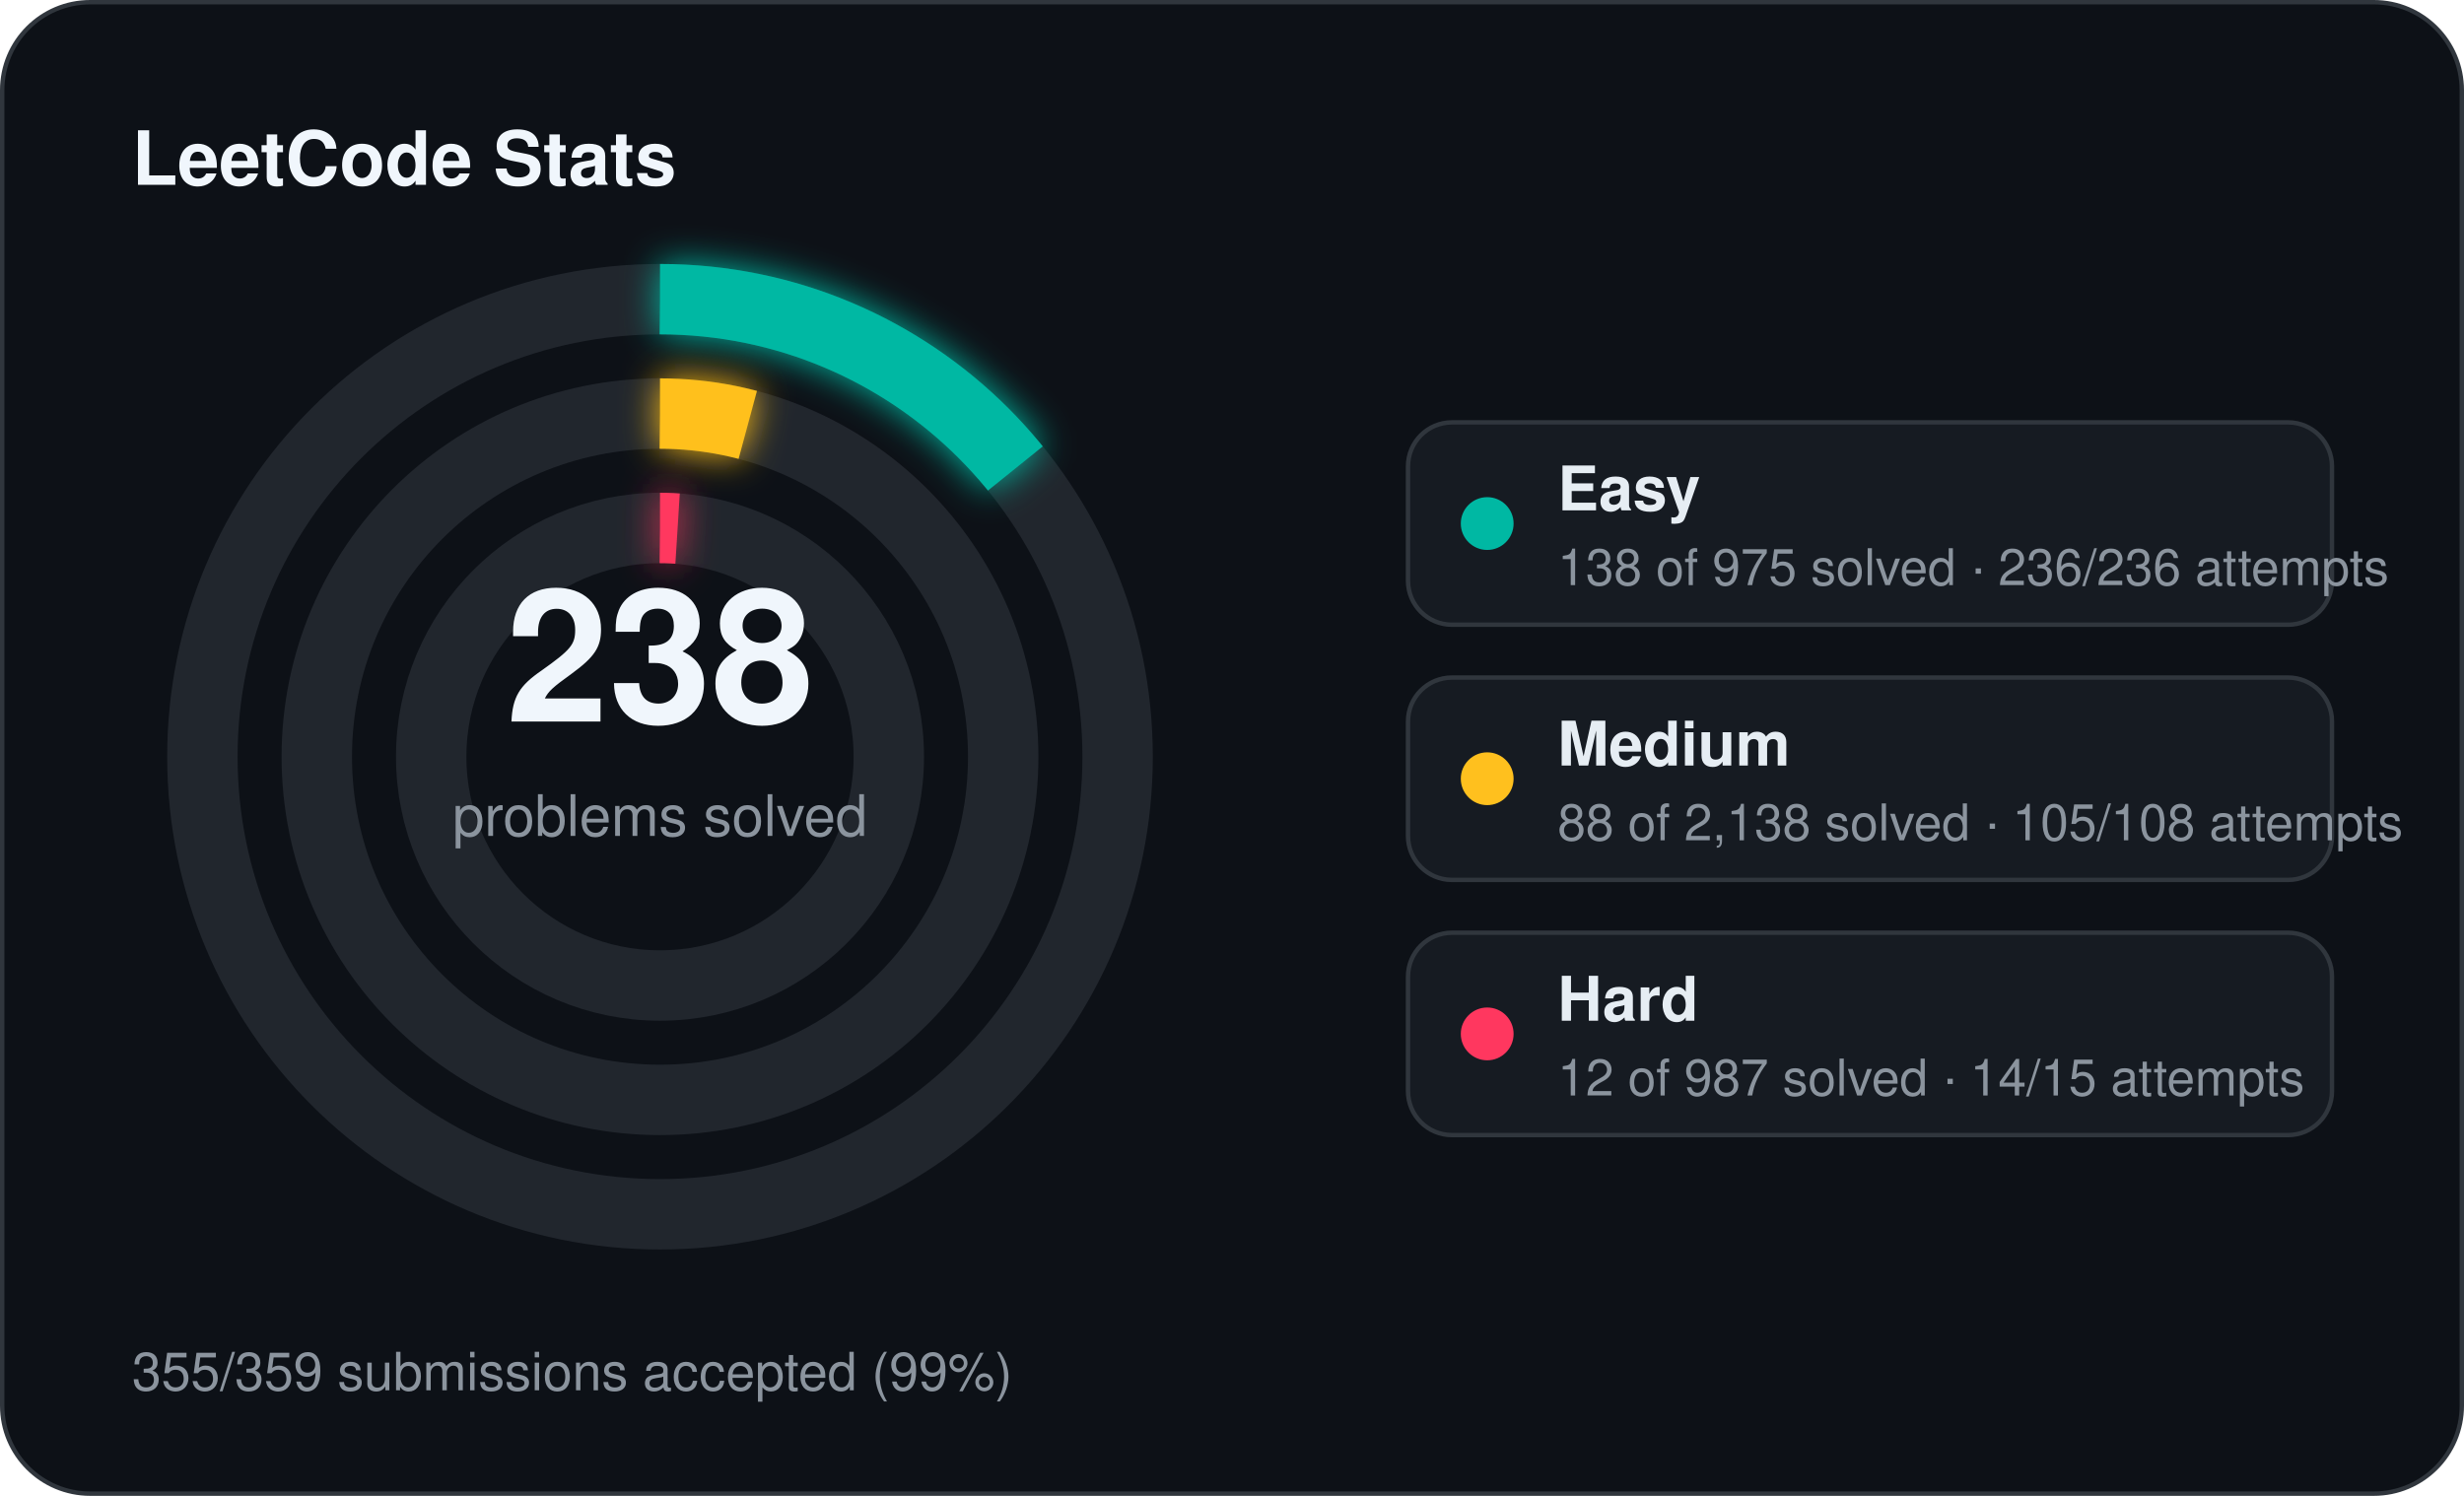
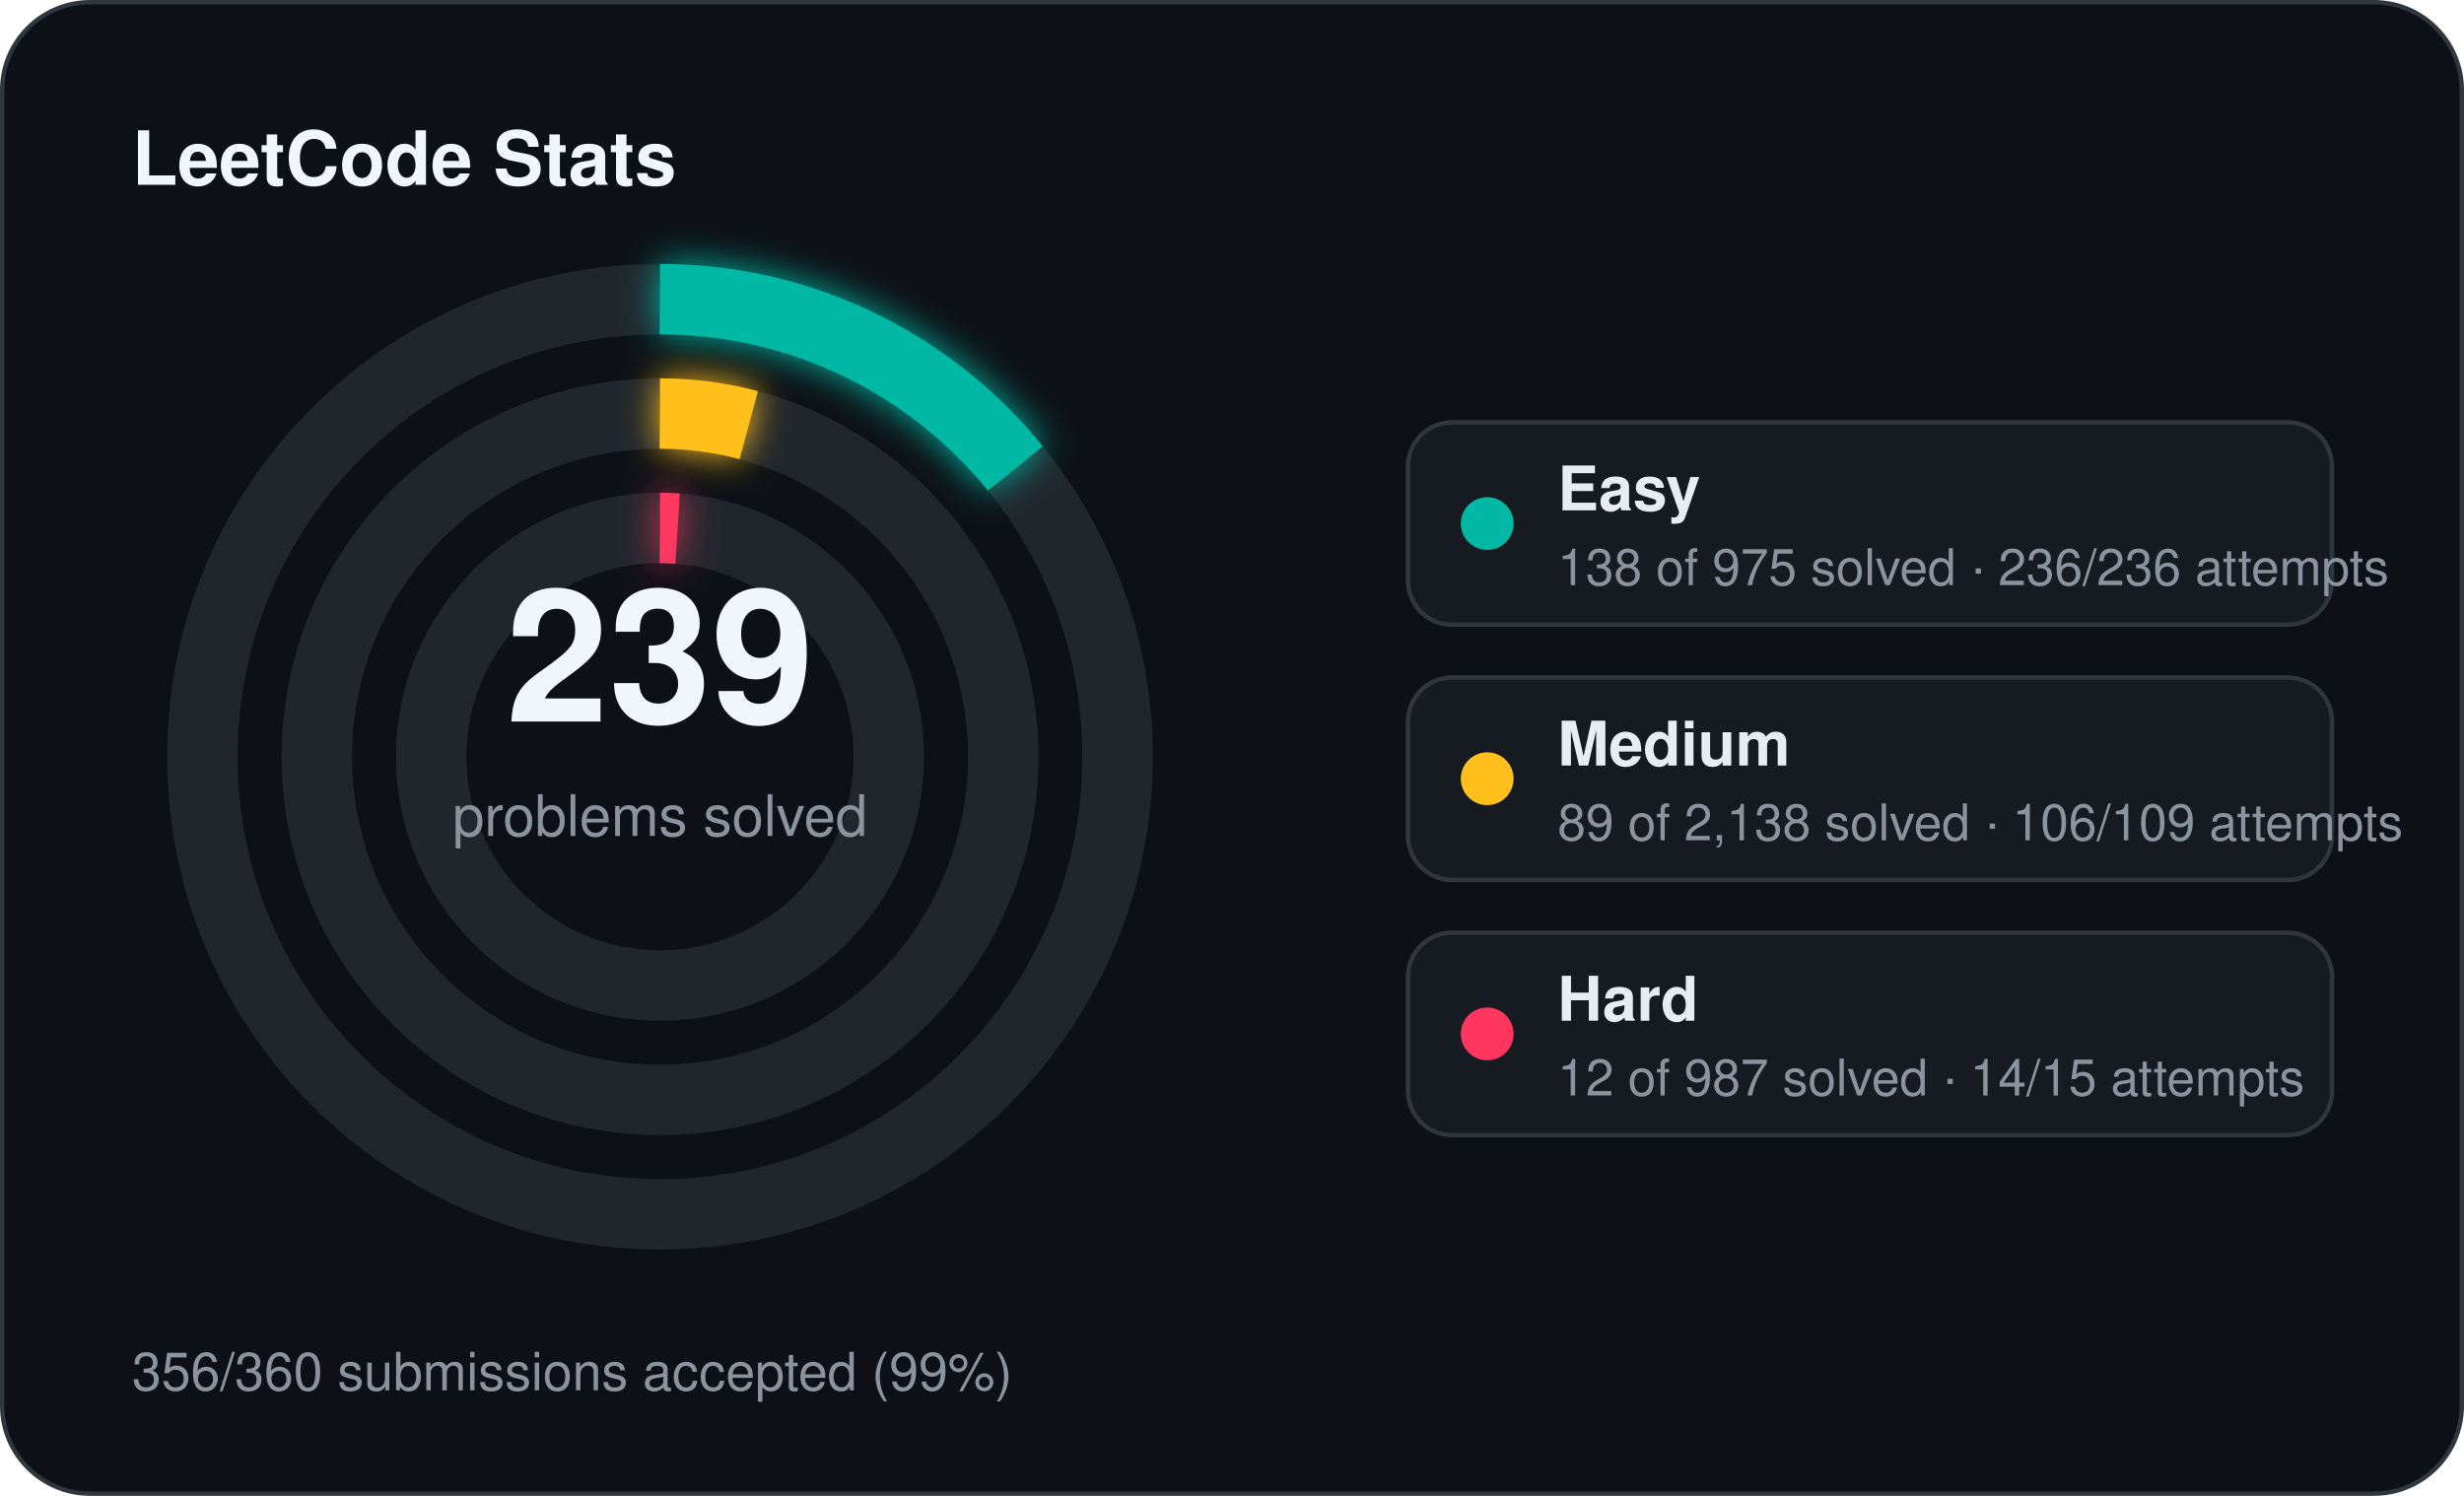
<svg xmlns="http://www.w3.org/2000/svg" width="560" height="340" viewBox="0 0 560 340">
  <defs>
    <filter id="stats-glow" x="-60%" y="-60%" width="220%" height="220%">
      <feGaussianBlur stdDeviation="4" result="blur" />
      <feMerge>
        <feMergeNode in="blur" />
        <feMergeNode in="SourceGraphic" />
      </feMerge>
    </filter>
  </defs>
  <rect x="0.5" y="0.5" width="559" height="339" rx="20" fill="#0d1117" stroke="#30363d" stroke-width="1" />
  <text x="30" y="42" fill="#f0f6fc" font-family="Segoe UI, Helvetica, Arial, sans-serif" font-size="17" font-weight="700">LeetCode Stats</text>
  <circle cx="150" cy="172" r="104" fill="none" stroke="#21262d" stroke-width="16" />
  <circle cx="150" cy="172" r="104" fill="none" stroke="#00b8a3" stroke-width="16" stroke-linecap="butt" stroke-dasharray="92.49 653.45" transform="rotate(-90 150 172)" filter="url(#stats-glow)" />
  <circle cx="150" cy="172" r="78" fill="none" stroke="#21262d" stroke-width="16" />
-   <circle cx="150" cy="172" r="78" fill="none" stroke="#ffc01e" stroke-width="16" stroke-linecap="butt" stroke-dasharray="20.17 490.09" transform="rotate(-90 150 172)" filter="url(#stats-glow)" />
+   <circle cx="150" cy="172" r="78" fill="none" stroke="#ffc01e" stroke-width="16" stroke-linecap="butt" stroke-dasharray="20.40 490.09" transform="rotate(-90 150 172)" filter="url(#stats-glow)" />
  <circle cx="150" cy="172" r="52" fill="none" stroke="#21262d" stroke-width="16" />
  <circle cx="150" cy="172" r="52" fill="none" stroke="#ff375f" stroke-width="16" stroke-linecap="butt" stroke-dasharray="4.00 326.73" transform="rotate(-90 150 172)" filter="url(#stats-glow)" />
-   <text x="150" y="164" text-anchor="middle" fill="#f0f6fc" font-family="Segoe UI, Helvetica, Arial, sans-serif" font-size="42" font-weight="700">238</text>
+   <text x="150" y="164" text-anchor="middle" fill="#f0f6fc" font-family="Segoe UI, Helvetica, Arial, sans-serif" font-size="42" font-weight="700">239</text>
  <text x="150" y="190" text-anchor="middle" fill="#8b949e" font-family="Segoe UI, Helvetica, Arial, sans-serif" font-size="13">problems solved</text>
  <rect x="320" y="96" width="210" height="46" rx="10" fill="#161b22" stroke="#30363d" stroke-width="1" />
  <circle cx="338" cy="119" r="6" fill="#00b8a3" />
  <text x="354" y="116" fill="#e6edf3" font-family="Segoe UI, Helvetica, Arial, sans-serif" font-size="14" font-weight="600">Easy</text>
  <text x="354" y="133" fill="#8b949e" font-family="Segoe UI, Helvetica, Arial, sans-serif" font-size="11.5">138 of 975 solved · 236/236 attempts</text>
  <rect x="320" y="154" width="210" height="46" rx="10" fill="#161b22" stroke="#30363d" stroke-width="1" />
  <circle cx="338" cy="177" r="6" fill="#ffc01e" />
  <text x="354" y="174" fill="#e6edf3" font-family="Segoe UI, Helvetica, Arial, sans-serif" font-size="14" font-weight="600">Medium</text>
-   <text x="354" y="191" fill="#8b949e" font-family="Segoe UI, Helvetica, Arial, sans-serif" font-size="11.5">88 of 2,138 solved · 105/108 attempts</text>
+   <text x="354" y="191" fill="#8b949e" font-family="Segoe UI, Helvetica, Arial, sans-serif" font-size="11.5">89 of 2,138 solved · 106/109 attempts</text>
  <rect x="320" y="212" width="210" height="46" rx="10" fill="#161b22" stroke="#30363d" stroke-width="1" />
  <circle cx="338" cy="235" r="6" fill="#ff375f" />
  <text x="354" y="232" fill="#e6edf3" font-family="Segoe UI, Helvetica, Arial, sans-serif" font-size="14" font-weight="600">Hard</text>
  <text x="354" y="249" fill="#8b949e" font-family="Segoe UI, Helvetica, Arial, sans-serif" font-size="11.5">12 of 987 solved · 14/15 attempts</text>
-   <text x="30" y="316" fill="#8b949e" font-family="Segoe UI, Helvetica, Arial, sans-serif" font-size="12">355/359 submissions accepted (99%)</text>
+   <text x="30" y="316" fill="#8b949e" font-family="Segoe UI, Helvetica, Arial, sans-serif" font-size="12">356/360 submissions accepted (99%)</text>
</svg>
